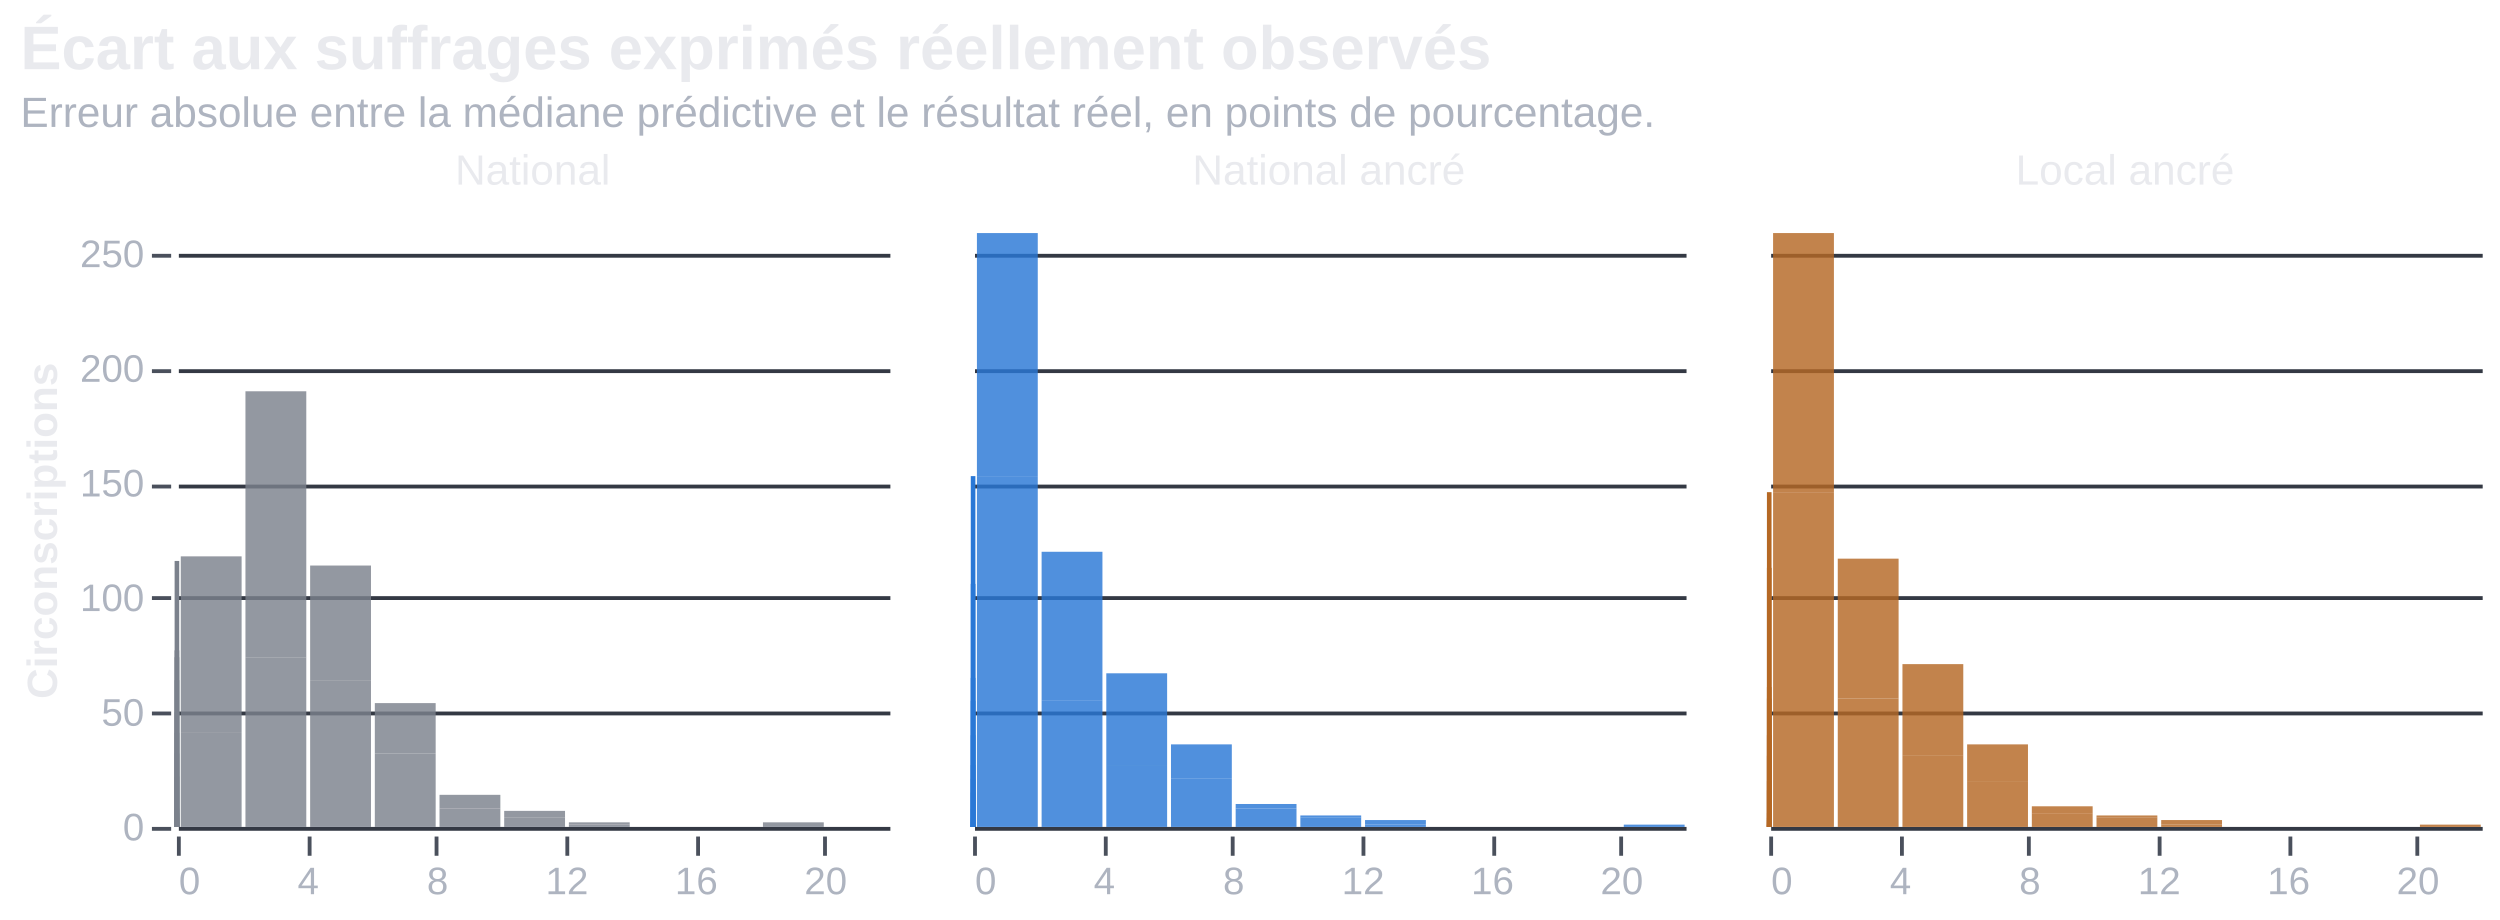
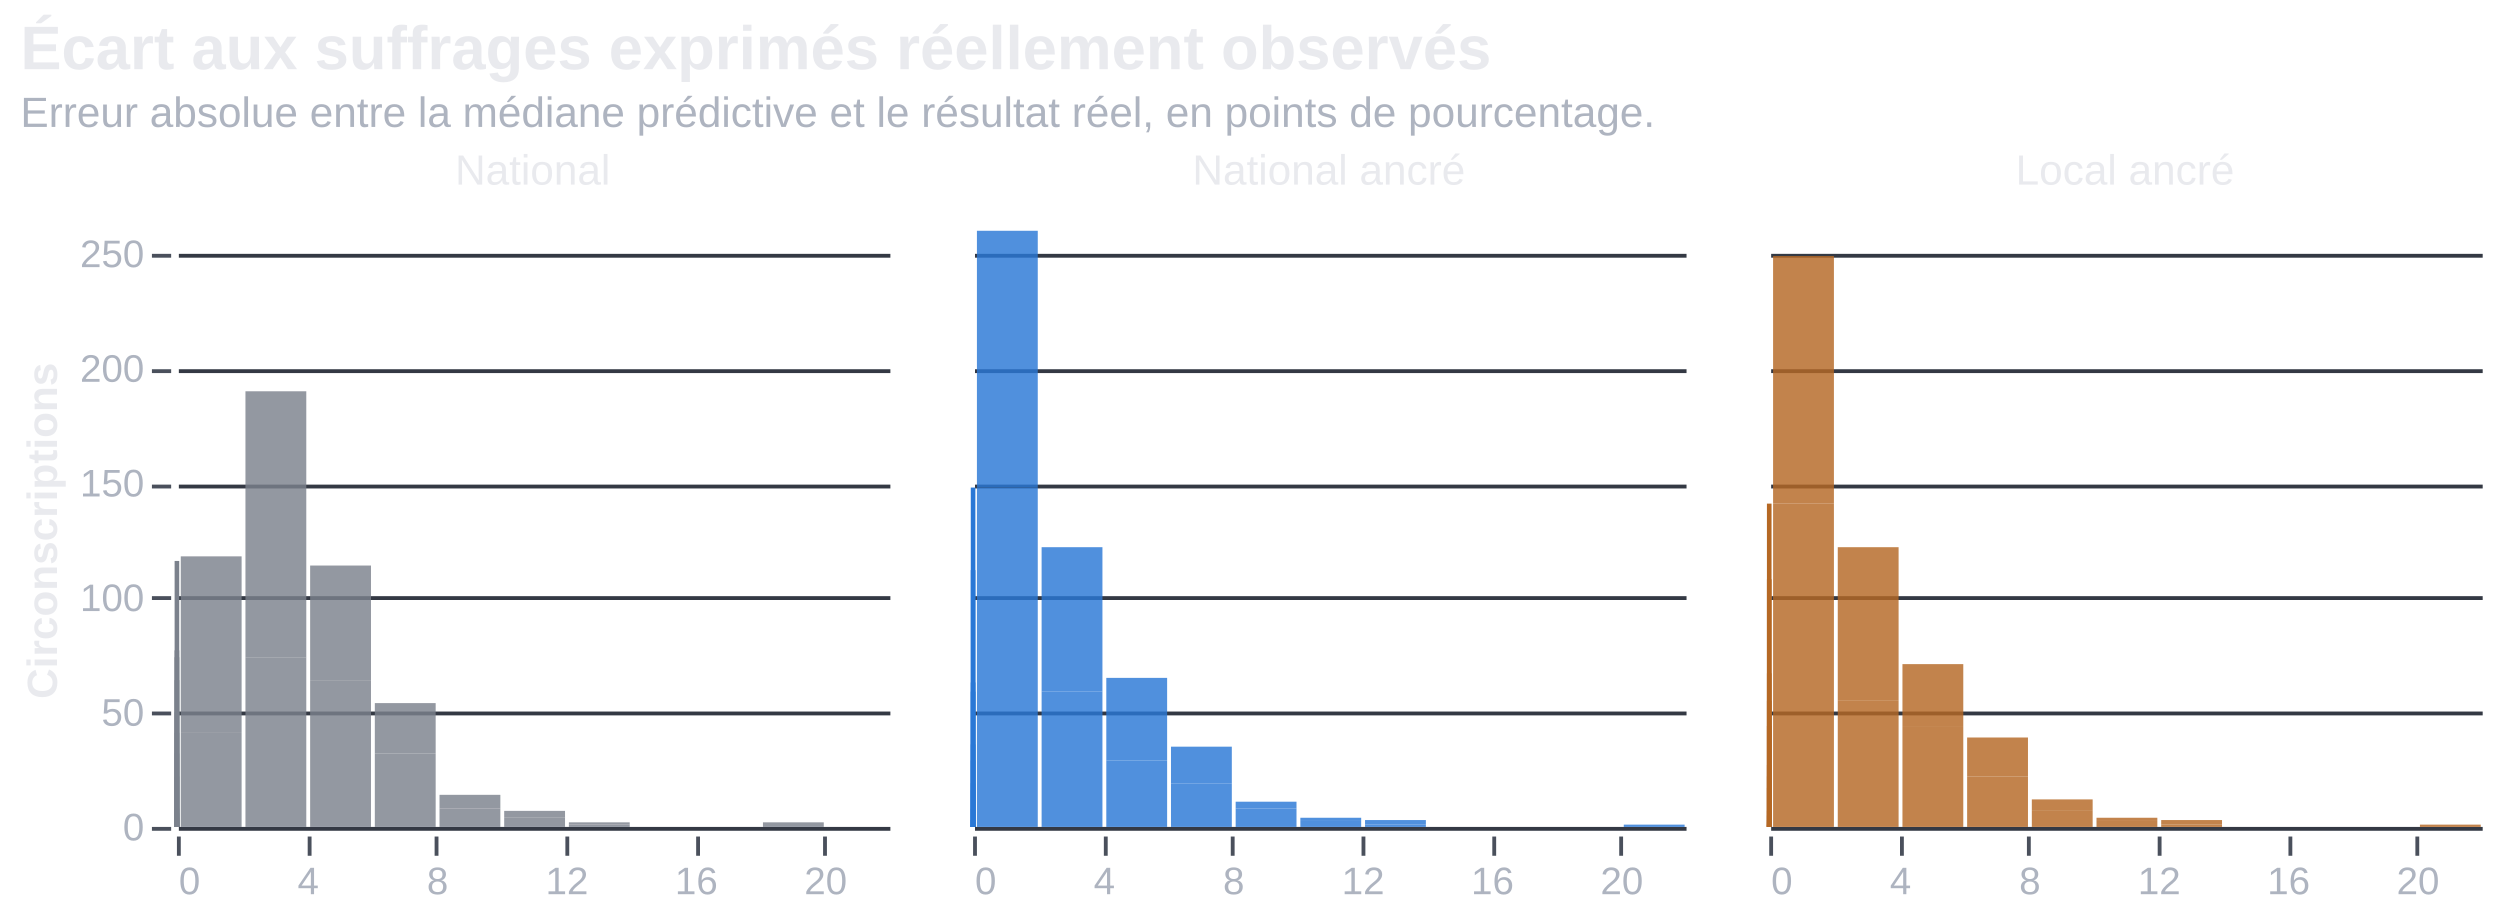
<svg xmlns="http://www.w3.org/2000/svg" version="1.1" class="marks" width="650" height="239" viewBox="0 0 650 239">
  <g fill="none" stroke-miterlimit="10" transform="translate(46,60)">
    <g class="mark-group role-frame root" role="graphics-object" aria-roledescription="group mark container">
      <g transform="translate(0,0)">
        <path class="background" aria-hidden="true" d="M0,0h0v0h0Z" />
        <g>
          <g class="mark-group role-row-header row_header" role="graphics-object" aria-roledescription="group mark container">
            <g transform="translate(-2,0)">
              <path class="background" aria-hidden="true" d="M0,0h0v155h0Z" />
              <g>
                <g class="mark-group role-axis" role="graphics-symbol" aria-roledescription="axis" aria-label="Y-axis titled 'Circonscriptions' for a linear scale with values from 0 to 260">
                  <g transform="translate(0.5,0.5)">
                    <path class="background" aria-hidden="true" d="M0,0h0v0h0Z" pointer-events="none" />
                    <g>
                      <g class="mark-rule role-axis-tick" pointer-events="none">
                        <line transform="translate(0,155)" x2="-5" y2="0" stroke="#4a505c" stroke-width="1" opacity="1" />
                        <line transform="translate(0,125)" x2="-5" y2="0" stroke="#4a505c" stroke-width="1" opacity="1" />
                        <line transform="translate(0,95)" x2="-5" y2="0" stroke="#4a505c" stroke-width="1" opacity="1" />
                        <line transform="translate(0,66)" x2="-5" y2="0" stroke="#4a505c" stroke-width="1" opacity="1" />
                        <line transform="translate(0,36)" x2="-5" y2="0" stroke="#4a505c" stroke-width="1" opacity="1" />
                        <line transform="translate(0,6)" x2="-5" y2="0" stroke="#4a505c" stroke-width="1" opacity="1" />
                      </g>
                      <g class="mark-text role-axis-label" pointer-events="none">
                        <text text-anchor="end" transform="translate(-7,158)" font-family="Arial" font-size="10px" fill="#aeb4c0" opacity="1">0</text>
                        <text text-anchor="end" transform="translate(-7,128.1923)" font-family="Arial" font-size="10px" fill="#aeb4c0" opacity="1">50</text>
                        <text text-anchor="end" transform="translate(-7,98.38462)" font-family="Arial" font-size="10px" fill="#aeb4c0" opacity="1">100</text>
                        <text text-anchor="end" transform="translate(-7,68.57692)" font-family="Arial" font-size="10px" fill="#aeb4c0" opacity="1">150</text>
                        <text text-anchor="end" transform="translate(-7,38.76923)" font-family="Arial" font-size="10px" fill="#aeb4c0" opacity="1">200</text>
                        <text text-anchor="end" transform="translate(-7,8.961538)" font-family="Arial" font-size="10px" fill="#aeb4c0" opacity="1">250</text>
                      </g>
                      <g class="mark-text role-axis-title" pointer-events="none">
                        <text text-anchor="middle" transform="translate(-27.68457,77.5) rotate(-90) translate(0,-2)" font-family="Arial" font-size="11px" font-weight="bold" fill="#e9eaee" opacity="1">Circonscriptions</text>
                      </g>
                    </g>
                    <path class="foreground" aria-hidden="true" d="" pointer-events="none" display="none" />
                  </g>
                </g>
              </g>
              <path class="foreground" aria-hidden="true" d="" display="none" />
            </g>
          </g>
          <g class="mark-group role-column-header column_header" role="graphics-object" aria-roledescription="group mark container">
            <g transform="translate(0,0)">
              <path class="background" aria-hidden="true" d="M0,0h185v0h-185Z" />
              <g>
                <g class="mark-group role-title">
                  <g transform="translate(92.5,-21)">
                    <path class="background" aria-hidden="true" d="M0,0h0v0h0Z" pointer-events="none" />
                    <g>
                      <g class="mark-text role-title-text" role="graphics-symbol" aria-roledescription="title" aria-label="Title text 'National'" pointer-events="none">
                        <text text-anchor="middle" transform="translate(0,9)" font-family="Arial" font-size="11px" fill="#e9eaee" opacity="1">National</text>
                      </g>
                    </g>
                    <path class="foreground" aria-hidden="true" d="" pointer-events="none" display="none" />
                  </g>
                </g>
              </g>
              <path class="foreground" aria-hidden="true" d="" display="none" />
            </g>
            <g transform="translate(207,0)">
              <path class="background" aria-hidden="true" d="M0,0h185v0h-185Z" />
              <g>
                <g class="mark-group role-title">
                  <g transform="translate(92.5,-21)">
                    <path class="background" aria-hidden="true" d="M0,0h0v0h0Z" pointer-events="none" />
                    <g>
                      <g class="mark-text role-title-text" role="graphics-symbol" aria-roledescription="title" aria-label="Title text 'National ancré'" pointer-events="none">
                        <text text-anchor="middle" transform="translate(0,9)" font-family="Arial" font-size="11px" fill="#e9eaee" opacity="1">National ancré</text>
                      </g>
                    </g>
                    <path class="foreground" aria-hidden="true" d="" pointer-events="none" display="none" />
                  </g>
                </g>
              </g>
              <path class="foreground" aria-hidden="true" d="" display="none" />
            </g>
            <g transform="translate(414,0)">
              <path class="background" aria-hidden="true" d="M0,0h185v0h-185Z" />
              <g>
                <g class="mark-group role-title">
                  <g transform="translate(92.5,-21)">
                    <path class="background" aria-hidden="true" d="M0,0h0v0h0Z" pointer-events="none" />
                    <g>
                      <g class="mark-text role-title-text" role="graphics-symbol" aria-roledescription="title" aria-label="Title text 'Local ancré'" pointer-events="none">
                        <text text-anchor="middle" transform="translate(0,9)" font-family="Arial" font-size="11px" fill="#e9eaee" opacity="1">Local ancré</text>
                      </g>
                    </g>
                    <path class="foreground" aria-hidden="true" d="" pointer-events="none" display="none" />
                  </g>
                </g>
              </g>
              <path class="foreground" aria-hidden="true" d="" display="none" />
            </g>
          </g>
          <g class="mark-group role-column-footer column_footer" role="graphics-object" aria-roledescription="group mark container">
            <g transform="translate(0,157)">
              <path class="background" aria-hidden="true" d="M0,0h185v0h-185Z" />
              <g>
                <g class="mark-group role-axis" role="graphics-symbol" aria-roledescription="axis" aria-label="X-axis for a linear scale with values from 0 to 22">
                  <g transform="translate(0.5,0.5)">
                    <path class="background" aria-hidden="true" d="M0,0h0v0h0Z" pointer-events="none" />
                    <g>
                      <g class="mark-rule role-axis-tick" pointer-events="none">
                        <line transform="translate(0,0)" x2="0" y2="5" stroke="#4a505c" stroke-width="1" opacity="1" />
                        <line transform="translate(34,0)" x2="0" y2="5" stroke="#4a505c" stroke-width="1" opacity="1" />
                        <line transform="translate(67,0)" x2="0" y2="5" stroke="#4a505c" stroke-width="1" opacity="1" />
                        <line transform="translate(101,0)" x2="0" y2="5" stroke="#4a505c" stroke-width="1" opacity="1" />
                        <line transform="translate(135,0)" x2="0" y2="5" stroke="#4a505c" stroke-width="1" opacity="1" />
                        <line transform="translate(168,0)" x2="0" y2="5" stroke="#4a505c" stroke-width="1" opacity="1" />
                      </g>
                      <g class="mark-text role-axis-label" pointer-events="none">
                        <text text-anchor="start" transform="translate(0,15)" font-family="Arial" font-size="10px" fill="#aeb4c0" opacity="1">0</text>
                        <text text-anchor="middle" transform="translate(33.63636,15)" font-family="Arial" font-size="10px" fill="#aeb4c0" opacity="1">4</text>
                        <text text-anchor="middle" transform="translate(67.27273,15)" font-family="Arial" font-size="10px" fill="#aeb4c0" opacity="1">8</text>
                        <text text-anchor="middle" transform="translate(100.9091,15)" font-family="Arial" font-size="10px" fill="#aeb4c0" opacity="1">12</text>
                        <text text-anchor="middle" transform="translate(134.5455,15)" font-family="Arial" font-size="10px" fill="#aeb4c0" opacity="1">16</text>
                        <text text-anchor="middle" transform="translate(168.1818,15)" font-family="Arial" font-size="10px" fill="#aeb4c0" opacity="1">20</text>
                      </g>
                    </g>
                    <path class="foreground" aria-hidden="true" d="" pointer-events="none" display="none" />
                  </g>
                </g>
              </g>
              <path class="foreground" aria-hidden="true" d="" display="none" />
            </g>
            <g transform="translate(207,157)">
              <path class="background" aria-hidden="true" d="M0,0h185v0h-185Z" />
              <g>
                <g class="mark-group role-axis" role="graphics-symbol" aria-roledescription="axis" aria-label="X-axis for a linear scale with values from 0 to 22">
                  <g transform="translate(0.5,0.5)">
                    <path class="background" aria-hidden="true" d="M0,0h0v0h0Z" pointer-events="none" />
                    <g>
                      <g class="mark-rule role-axis-tick" pointer-events="none">
                        <line transform="translate(0,0)" x2="0" y2="5" stroke="#4a505c" stroke-width="1" opacity="1" />
                        <line transform="translate(34,0)" x2="0" y2="5" stroke="#4a505c" stroke-width="1" opacity="1" />
                        <line transform="translate(67,0)" x2="0" y2="5" stroke="#4a505c" stroke-width="1" opacity="1" />
                        <line transform="translate(101,0)" x2="0" y2="5" stroke="#4a505c" stroke-width="1" opacity="1" />
                        <line transform="translate(135,0)" x2="0" y2="5" stroke="#4a505c" stroke-width="1" opacity="1" />
                        <line transform="translate(168,0)" x2="0" y2="5" stroke="#4a505c" stroke-width="1" opacity="1" />
                      </g>
                      <g class="mark-text role-axis-label" pointer-events="none">
                        <text text-anchor="start" transform="translate(0,15)" font-family="Arial" font-size="10px" fill="#aeb4c0" opacity="1">0</text>
                        <text text-anchor="middle" transform="translate(33.63636,15)" font-family="Arial" font-size="10px" fill="#aeb4c0" opacity="1">4</text>
                        <text text-anchor="middle" transform="translate(67.27273,15)" font-family="Arial" font-size="10px" fill="#aeb4c0" opacity="1">8</text>
                        <text text-anchor="middle" transform="translate(100.9091,15)" font-family="Arial" font-size="10px" fill="#aeb4c0" opacity="1">12</text>
                        <text text-anchor="middle" transform="translate(134.5455,15)" font-family="Arial" font-size="10px" fill="#aeb4c0" opacity="1">16</text>
                        <text text-anchor="middle" transform="translate(168.1818,15)" font-family="Arial" font-size="10px" fill="#aeb4c0" opacity="1">20</text>
                      </g>
                    </g>
                    <path class="foreground" aria-hidden="true" d="" pointer-events="none" display="none" />
                  </g>
                </g>
              </g>
              <path class="foreground" aria-hidden="true" d="" display="none" />
            </g>
            <g transform="translate(414,157)">
              <path class="background" aria-hidden="true" d="M0,0h185v0h-185Z" />
              <g>
                <g class="mark-group role-axis" role="graphics-symbol" aria-roledescription="axis" aria-label="X-axis for a linear scale with values from 0 to 22">
                  <g transform="translate(0.5,0.5)">
                    <path class="background" aria-hidden="true" d="M0,0h0v0h0Z" pointer-events="none" />
                    <g>
                      <g class="mark-rule role-axis-tick" pointer-events="none">
                        <line transform="translate(0,0)" x2="0" y2="5" stroke="#4a505c" stroke-width="1" opacity="1" />
                        <line transform="translate(34,0)" x2="0" y2="5" stroke="#4a505c" stroke-width="1" opacity="1" />
                        <line transform="translate(67,0)" x2="0" y2="5" stroke="#4a505c" stroke-width="1" opacity="1" />
                        <line transform="translate(101,0)" x2="0" y2="5" stroke="#4a505c" stroke-width="1" opacity="1" />
                        <line transform="translate(135,0)" x2="0" y2="5" stroke="#4a505c" stroke-width="1" opacity="1" />
                        <line transform="translate(168,0)" x2="0" y2="5" stroke="#4a505c" stroke-width="1" opacity="1" />
                      </g>
                      <g class="mark-text role-axis-label" pointer-events="none">
                        <text text-anchor="start" transform="translate(0,15)" font-family="Arial" font-size="10px" fill="#aeb4c0" opacity="1">0</text>
                        <text text-anchor="middle" transform="translate(33.63636,15)" font-family="Arial" font-size="10px" fill="#aeb4c0" opacity="1">4</text>
                        <text text-anchor="middle" transform="translate(67.27273,15)" font-family="Arial" font-size="10px" fill="#aeb4c0" opacity="1">8</text>
                        <text text-anchor="middle" transform="translate(100.9091,15)" font-family="Arial" font-size="10px" fill="#aeb4c0" opacity="1">12</text>
                        <text text-anchor="middle" transform="translate(134.5455,15)" font-family="Arial" font-size="10px" fill="#aeb4c0" opacity="1">16</text>
                        <text text-anchor="middle" transform="translate(168.1818,15)" font-family="Arial" font-size="10px" fill="#aeb4c0" opacity="1">20</text>
                      </g>
                    </g>
                    <path class="foreground" aria-hidden="true" d="" pointer-events="none" display="none" />
                  </g>
                </g>
              </g>
              <path class="foreground" aria-hidden="true" d="" display="none" />
            </g>
          </g>
          <g class="mark-group role-scope cell" role="graphics-object" aria-roledescription="group mark container">
            <g transform="translate(0,0)">
              <path class="background" aria-hidden="true" d="M0,0h185v155h-185Z" />
              <g>
                <g class="mark-group role-axis" aria-hidden="true">
                  <g transform="translate(0.5,0.5)">
                    <path class="background" aria-hidden="true" d="M0,0h0v0h0Z" pointer-events="none" />
                    <g>
                      <g class="mark-rule role-axis-grid" pointer-events="none">
                        <line transform="translate(0,155)" x2="185" y2="0" stroke="#343944" stroke-width="1" opacity="1" />
                        <line transform="translate(0,125)" x2="185" y2="0" stroke="#343944" stroke-width="1" opacity="1" />
                        <line transform="translate(0,95)" x2="185" y2="0" stroke="#343944" stroke-width="1" opacity="1" />
                        <line transform="translate(0,66)" x2="185" y2="0" stroke="#343944" stroke-width="1" opacity="1" />
                        <line transform="translate(0,36)" x2="185" y2="0" stroke="#343944" stroke-width="1" opacity="1" />
                        <line transform="translate(0,6)" x2="185" y2="0" stroke="#343944" stroke-width="1" opacity="1" />
                      </g>
                    </g>
                    <path class="foreground" aria-hidden="true" d="" pointer-events="none" display="none" />
                  </g>
                </g>
                <g class="mark-rect role-mark child_layer_0_marks" role="graphics-object" aria-roledescription="rect mark container">
                  <path aria-label="error (binned): 0 – 2; Circonscriptions: 41; model_label: National; Erreur: 0 – 1" role="graphics-symbol" aria-roledescription="bar" d="M1,130.558h15.818v24.442h-15.818Z" fill="#7b818c" opacity="0.82" />
                  <path aria-label="error (binned): 0 – 2; Circonscriptions: 77; model_label: National; Erreur: 1 – 2" role="graphics-symbol" aria-roledescription="bar" d="M1,84.654h15.818v45.904h-15.818Z" fill="#7b818c" opacity="0.82" />
                  <path aria-label="error (binned): 2 – 4; Circonscriptions: 74; model_label: National; Erreur: 3 – 4" role="graphics-symbol" aria-roledescription="bar" d="M17.818,110.885h15.818v44.115h-15.818Z" fill="#7b818c" opacity="0.82" />
                  <path aria-label="error (binned): 4 – 6; Circonscriptions: 64; model_label: National; Erreur: 4 – 5" role="graphics-symbol" aria-roledescription="bar" d="M34.636,116.846h15.818v38.154h-15.818Z" fill="#7b818c" opacity="0.82" />
                  <path aria-label="error (binned): 2 – 4; Circonscriptions: 116; model_label: National; Erreur: 2 – 3" role="graphics-symbol" aria-roledescription="bar" d="M17.818,41.731h15.818v69.154h-15.818Z" fill="#7b818c" opacity="0.82" />
                  <path aria-label="error (binned): 8 – 10; Circonscriptions: 8; model_label: National; Erreur: 8 – 9" role="graphics-symbol" aria-roledescription="bar" d="M68.273,150.231h15.818v4.769h-15.818Z" fill="#7b818c" opacity="0.82" />
                  <path aria-label="error (binned): 6 – 8; Circonscriptions: 32; model_label: National; Erreur: 6 – 7" role="graphics-symbol" aria-roledescription="bar" d="M51.455,135.923h15.818v19.077h-15.818Z" fill="#7b818c" opacity="0.82" />
                  <path aria-label="error (binned): 6 – 8; Circonscriptions: 22; model_label: National; Erreur: 7 – 8" role="graphics-symbol" aria-roledescription="bar" d="M51.455,122.808h15.818v13.115h-15.818Z" fill="#7b818c" opacity="0.82" />
                  <path aria-label="error (binned): 4 – 6; Circonscriptions: 50; model_label: National; Erreur: 5 – 6" role="graphics-symbol" aria-roledescription="bar" d="M34.636,87.038h15.818v29.808h-15.818Z" fill="#7b818c" opacity="0.82" />
                  <path aria-label="error (binned): 8 – 10; Circonscriptions: 6; model_label: National; Erreur: 9 – 10" role="graphics-symbol" aria-roledescription="bar" d="M68.273,146.654h15.818v3.577h-15.818Z" fill="#7b818c" opacity="0.82" />
                  <path aria-label="error (binned): 18 – 20; Circonscriptions: 2; model_label: National; Erreur: 19 – 20" role="graphics-symbol" aria-roledescription="bar" d="M152.364,153.808h15.818v1.192h-15.818Z" fill="#7b818c" opacity="0.82" />
                  <path aria-label="error (binned): 10 – 12; Circonscriptions: 4; model_label: National; Erreur: 10 – 11" role="graphics-symbol" aria-roledescription="bar" d="M85.091,152.615h15.818v2.385h-15.818Z" fill="#7b818c" opacity="0.82" />
                  <path aria-label="error (binned): 10 – 12; Circonscriptions: 3; model_label: National; Erreur: 11 – 12" role="graphics-symbol" aria-roledescription="bar" d="M85.091,150.827h15.818v1.788h-15.818Z" fill="#7b818c" opacity="0.82" />
                  <path aria-label="error (binned): 12 – 14; Circonscriptions: 1; model_label: National; Erreur: 13 – 14" role="graphics-symbol" aria-roledescription="bar" d="M101.909,154.404h15.818v0.596h-15.818Z" fill="#7b818c" opacity="0.82" />
                  <path aria-label="error (binned): 12 – 14; Circonscriptions: 1; model_label: National; Erreur: 12 – 13" role="graphics-symbol" aria-roledescription="bar" d="M101.909,153.808h15.818v0.596h-15.818Z" fill="#7b818c" opacity="0.82" />
                </g>
                <g class="mark-rule role-mark child_layer_1_marks" role="graphics-object" aria-roledescription="rule mark container">
                  <line aria-label="Circonscriptions: 41; model_label: National; Erreur: 0 – 1" role="graphics-symbol" aria-roledescription="rule mark" transform="translate(0,130.5577)" x2="0" y2="24.442" stroke="#7b818c" stroke-width="1.2" />
                  <line aria-label="Circonscriptions: 77; model_label: National; Erreur: 1 – 2" role="graphics-symbol" aria-roledescription="rule mark" transform="translate(0,109.0962)" x2="0" y2="45.904" stroke="#7b818c" stroke-width="1.2" />
                  <line aria-label="Circonscriptions: 74; model_label: National; Erreur: 3 – 4" role="graphics-symbol" aria-roledescription="rule mark" transform="translate(0,110.8846)" x2="0" y2="44.115" stroke="#7b818c" stroke-width="1.2" />
                  <line aria-label="Circonscriptions: 64; model_label: National; Erreur: 4 – 5" role="graphics-symbol" aria-roledescription="rule mark" transform="translate(0,116.8462)" x2="0" y2="38.154" stroke="#7b818c" stroke-width="1.2" />
                  <line aria-label="Circonscriptions: 116; model_label: National; Erreur: 2 – 3" role="graphics-symbol" aria-roledescription="rule mark" transform="translate(0,85.84615)" x2="0" y2="69.154" stroke="#7b818c" stroke-width="1.2" />
                  <line aria-label="Circonscriptions: 8; model_label: National; Erreur: 8 – 9" role="graphics-symbol" aria-roledescription="rule mark" transform="translate(0,150.2308)" x2="0" y2="4.769" stroke="#7b818c" stroke-width="1.2" />
                  <line aria-label="Circonscriptions: 32; model_label: National; Erreur: 6 – 7" role="graphics-symbol" aria-roledescription="rule mark" transform="translate(0,135.9231)" x2="0" y2="19.077" stroke="#7b818c" stroke-width="1.2" />
                  <line aria-label="Circonscriptions: 22; model_label: National; Erreur: 7 – 8" role="graphics-symbol" aria-roledescription="rule mark" transform="translate(0,141.8846)" x2="0" y2="13.115" stroke="#7b818c" stroke-width="1.2" />
                  <line aria-label="Circonscriptions: 50; model_label: National; Erreur: 5 – 6" role="graphics-symbol" aria-roledescription="rule mark" transform="translate(0,125.1923)" x2="0" y2="29.808" stroke="#7b818c" stroke-width="1.2" />
                  <line aria-label="Circonscriptions: 6; model_label: National; Erreur: 9 – 10" role="graphics-symbol" aria-roledescription="rule mark" transform="translate(0,151.4231)" x2="0" y2="3.577" stroke="#7b818c" stroke-width="1.2" />
                  <line aria-label="Circonscriptions: 2; model_label: National; Erreur: 19 – 20" role="graphics-symbol" aria-roledescription="rule mark" transform="translate(0,153.8077)" x2="0" y2="1.192" stroke="#7b818c" stroke-width="1.2" />
                  <line aria-label="Circonscriptions: 4; model_label: National; Erreur: 10 – 11" role="graphics-symbol" aria-roledescription="rule mark" transform="translate(0,152.6154)" x2="0" y2="2.385" stroke="#7b818c" stroke-width="1.2" />
                  <line aria-label="Circonscriptions: 3; model_label: National; Erreur: 11 – 12" role="graphics-symbol" aria-roledescription="rule mark" transform="translate(0,153.2115)" x2="0" y2="1.788" stroke="#7b818c" stroke-width="1.2" />
                  <line aria-label="Circonscriptions: 1; model_label: National; Erreur: 13 – 14" role="graphics-symbol" aria-roledescription="rule mark" transform="translate(0,154.4038)" x2="0" y2="0.596" stroke="#7b818c" stroke-width="1.2" />
                  <line aria-label="Circonscriptions: 1; model_label: National; Erreur: 12 – 13" role="graphics-symbol" aria-roledescription="rule mark" transform="translate(0,154.4038)" x2="0" y2="0.596" stroke="#7b818c" stroke-width="1.2" />
                </g>
              </g>
              <path class="foreground" aria-hidden="true" d="" display="none" />
            </g>
            <g transform="translate(207,0)">
              <path class="background" aria-hidden="true" d="M0,0h185v155h-185Z" />
              <g>
                <g class="mark-group role-axis" aria-hidden="true">
                  <g transform="translate(0.5,0.5)">
                    <path class="background" aria-hidden="true" d="M0,0h0v0h0Z" pointer-events="none" />
                    <g>
                      <g class="mark-rule role-axis-grid" pointer-events="none">
                        <line transform="translate(0,155)" x2="185" y2="0" stroke="#343944" stroke-width="1" opacity="1" />
                        <line transform="translate(0,125)" x2="185" y2="0" stroke="#343944" stroke-width="1" opacity="1" />
                        <line transform="translate(0,95)" x2="185" y2="0" stroke="#343944" stroke-width="1" opacity="1" />
                        <line transform="translate(0,66)" x2="185" y2="0" stroke="#343944" stroke-width="1" opacity="1" />
                        <line transform="translate(0,36)" x2="185" y2="0" stroke="#343944" stroke-width="1" opacity="1" />
                        <line transform="translate(0,6)" x2="185" y2="0" stroke="#343944" stroke-width="1" opacity="1" />
                      </g>
                    </g>
                    <path class="foreground" aria-hidden="true" d="" pointer-events="none" display="none" />
                  </g>
                </g>
                <g class="mark-rect role-mark child_layer_0_marks" role="graphics-object" aria-roledescription="rect mark container">
-                   <path aria-label="error (binned): 0 – 2; Circonscriptions: 153; model_label: National ancré; Erreur: 0 – 1" role="graphics-symbol" aria-roledescription="bar" d="M1,63.788h15.818v91.212h-15.818Z" fill="#2a78d6" opacity="0.82" />
-                   <path aria-label="error (binned): 0 – 2; Circonscriptions: 106; model_label: National ancré; Erreur: 1 – 2" role="graphics-symbol" aria-roledescription="bar" d="M1,0.596h15.818v63.192h-15.818Z" fill="#2a78d6" opacity="0.82" />
-                   <path aria-label="error (binned): 4 – 6; Circonscriptions: 27; model_label: National ancré; Erreur: 5 – 6" role="graphics-symbol" aria-roledescription="bar" d="M34.636,138.904h15.818v16.096h-15.818Z" fill="#2a78d6" opacity="0.82" />
-                   <path aria-label="error (binned): 2 – 4; Circonscriptions: 55; model_label: National ancré; Erreur: 3 – 4" role="graphics-symbol" aria-roledescription="bar" d="M17.818,122.212h15.818v32.788h-15.818Z" fill="#2a78d6" opacity="0.82" />
-                   <path aria-label="error (binned): 4 – 6; Circonscriptions: 40; model_label: National ancré; Erreur: 4 – 5" role="graphics-symbol" aria-roledescription="bar" d="M34.636,115.058h15.818v23.846h-15.818Z" fill="#2a78d6" opacity="0.82" />
+                   <path aria-label="error (binned): 0 – 2; Circonscriptions: 148; model_label: National ancré; Erreur: 0 – 1" role="graphics-symbol" aria-roledescription="bar" d="M1,66.769h15.818v88.231h-15.818Z" fill="#2a78d6" opacity="0.82" />
+                   <path aria-label="error (binned): 0 – 2; Circonscriptions: 112; model_label: National ancré; Erreur: 1 – 2" role="graphics-symbol" aria-roledescription="bar" d="M1,0h15.818v66.769h-15.818Z" fill="#2a78d6" opacity="0.82" />
+                   <path aria-label="error (binned): 4 – 6; Circonscriptions: 29; model_label: National ancré; Erreur: 5 – 6" role="graphics-symbol" aria-roledescription="bar" d="M34.636,137.712h15.818v17.288h-15.818Z" fill="#2a78d6" opacity="0.82" />
+                   <path aria-label="error (binned): 2 – 4; Circonscriptions: 59; model_label: National ancré; Erreur: 3 – 4" role="graphics-symbol" aria-roledescription="bar" d="M17.818,119.827h15.818v35.173h-15.818Z" fill="#2a78d6" opacity="0.82" />
+                   <path aria-label="error (binned): 4 – 6; Circonscriptions: 36; model_label: National ancré; Erreur: 4 – 5" role="graphics-symbol" aria-roledescription="bar" d="M34.636,116.25h15.818v21.462h-15.818Z" fill="#2a78d6" opacity="0.82" />
                  <path aria-label="error (binned): 8 – 10; Circonscriptions: 8; model_label: National ancré; Erreur: 8 – 9" role="graphics-symbol" aria-roledescription="bar" d="M68.273,150.231h15.818v4.769h-15.818Z" fill="#2a78d6" opacity="0.82" />
-                   <path aria-label="error (binned): 6 – 8; Circonscriptions: 21; model_label: National ancré; Erreur: 6 – 7" role="graphics-symbol" aria-roledescription="bar" d="M51.455,142.481h15.818v12.519h-15.818Z" fill="#2a78d6" opacity="0.82" />
-                   <path aria-label="error (binned): 2 – 4; Circonscriptions: 65; model_label: National ancré; Erreur: 2 – 3" role="graphics-symbol" aria-roledescription="bar" d="M17.818,83.462h15.818v38.75h-15.818Z" fill="#2a78d6" opacity="0.82" />
-                   <path aria-label="error (binned): 6 – 8; Circonscriptions: 15; model_label: National ancré; Erreur: 7 – 8" role="graphics-symbol" aria-roledescription="bar" d="M51.455,133.538h15.818v8.942h-15.818Z" fill="#2a78d6" opacity="0.82" />
-                   <path aria-label="error (binned): 8 – 10; Circonscriptions: 2; model_label: National ancré; Erreur: 9 – 10" role="graphics-symbol" aria-roledescription="bar" d="M68.273,149.038h15.818v1.192h-15.818Z" fill="#2a78d6" opacity="0.82" />
-                   <path aria-label="error (binned): 10 – 12; Circonscriptions: 4; model_label: National ancré; Erreur: 10 – 11" role="graphics-symbol" aria-roledescription="bar" d="M85.091,152.615h15.818v2.385h-15.818Z" fill="#2a78d6" opacity="0.82" />
+                   <path aria-label="error (binned): 6 – 8; Circonscriptions: 19; model_label: National ancré; Erreur: 6 – 7" role="graphics-symbol" aria-roledescription="bar" d="M51.455,143.673h15.818v11.327h-15.818Z" fill="#2a78d6" opacity="0.82" />
+                   <path aria-label="error (binned): 2 – 4; Circonscriptions: 63; model_label: National ancré; Erreur: 2 – 3" role="graphics-symbol" aria-roledescription="bar" d="M17.818,82.269h15.818v37.558h-15.818Z" fill="#2a78d6" opacity="0.82" />
+                   <path aria-label="error (binned): 6 – 8; Circonscriptions: 16; model_label: National ancré; Erreur: 7 – 8" role="graphics-symbol" aria-roledescription="bar" d="M51.455,134.135h15.818v9.538h-15.818Z" fill="#2a78d6" opacity="0.82" />
+                   <path aria-label="error (binned): 8 – 10; Circonscriptions: 3; model_label: National ancré; Erreur: 9 – 10" role="graphics-symbol" aria-roledescription="bar" d="M68.273,148.442h15.818v1.788h-15.818Z" fill="#2a78d6" opacity="0.82" />
+                   <path aria-label="error (binned): 10 – 12; Circonscriptions: 3; model_label: National ancré; Erreur: 10 – 11" role="graphics-symbol" aria-roledescription="bar" d="M85.091,153.212h15.818v1.788h-15.818Z" fill="#2a78d6" opacity="0.82" />
                  <path aria-label="error (binned): 20 – 22; Circonscriptions: 1; model_label: National ancré; Erreur: 20 – 21" role="graphics-symbol" aria-roledescription="bar" d="M169.182,154.404h15.818v0.596h-15.818Z" fill="#2a78d6" opacity="0.82" />
                  <path aria-label="error (binned): 12 – 14; Circonscriptions: 1; model_label: National ancré; Erreur: 13 – 14" role="graphics-symbol" aria-roledescription="bar" d="M101.909,154.404h15.818v0.596h-15.818Z" fill="#2a78d6" opacity="0.82" />
-                   <path aria-label="error (binned): 10 – 12; Circonscriptions: 1; model_label: National ancré; Erreur: 11 – 12" role="graphics-symbol" aria-roledescription="bar" d="M85.091,152.019h15.818v0.596h-15.818Z" fill="#2a78d6" opacity="0.82" />
+                   <path aria-label="error (binned): 10 – 12; Circonscriptions: 1; model_label: National ancré; Erreur: 11 – 12" role="graphics-symbol" aria-roledescription="bar" d="M85.091,152.615h15.818v0.596h-15.818Z" fill="#2a78d6" opacity="0.82" />
                  <path aria-label="error (binned): 12 – 14; Circonscriptions: 2; model_label: National ancré; Erreur: 12 – 13" role="graphics-symbol" aria-roledescription="bar" d="M101.909,153.212h15.818v1.192h-15.818Z" fill="#2a78d6" opacity="0.82" />
                </g>
                <g class="mark-rule role-mark child_layer_1_marks" role="graphics-object" aria-roledescription="rule mark container">
-                   <line aria-label="Circonscriptions: 153; model_label: National ancré; Erreur: 0 – 1" role="graphics-symbol" aria-roledescription="rule mark" transform="translate(0,63.78846)" x2="0" y2="91.212" stroke="#2a78d6" stroke-width="1.2" />
-                   <line aria-label="Circonscriptions: 106; model_label: National ancré; Erreur: 1 – 2" role="graphics-symbol" aria-roledescription="rule mark" transform="translate(0,91.80769)" x2="0" y2="63.192" stroke="#2a78d6" stroke-width="1.2" />
-                   <line aria-label="Circonscriptions: 27; model_label: National ancré; Erreur: 5 – 6" role="graphics-symbol" aria-roledescription="rule mark" transform="translate(0,138.9038)" x2="0" y2="16.096" stroke="#2a78d6" stroke-width="1.2" />
-                   <line aria-label="Circonscriptions: 55; model_label: National ancré; Erreur: 3 – 4" role="graphics-symbol" aria-roledescription="rule mark" transform="translate(0,122.2115)" x2="0" y2="32.788" stroke="#2a78d6" stroke-width="1.2" />
-                   <line aria-label="Circonscriptions: 40; model_label: National ancré; Erreur: 4 – 5" role="graphics-symbol" aria-roledescription="rule mark" transform="translate(0,131.1538)" x2="0" y2="23.846" stroke="#2a78d6" stroke-width="1.2" />
+                   <line aria-label="Circonscriptions: 148; model_label: National ancré; Erreur: 0 – 1" role="graphics-symbol" aria-roledescription="rule mark" transform="translate(0,66.76923)" x2="0" y2="88.231" stroke="#2a78d6" stroke-width="1.2" />
+                   <line aria-label="Circonscriptions: 112; model_label: National ancré; Erreur: 1 – 2" role="graphics-symbol" aria-roledescription="rule mark" transform="translate(0,88.23077)" x2="0" y2="66.769" stroke="#2a78d6" stroke-width="1.2" />
+                   <line aria-label="Circonscriptions: 29; model_label: National ancré; Erreur: 5 – 6" role="graphics-symbol" aria-roledescription="rule mark" transform="translate(0,137.7115)" x2="0" y2="17.288" stroke="#2a78d6" stroke-width="1.2" />
+                   <line aria-label="Circonscriptions: 59; model_label: National ancré; Erreur: 3 – 4" role="graphics-symbol" aria-roledescription="rule mark" transform="translate(0,119.8269)" x2="0" y2="35.173" stroke="#2a78d6" stroke-width="1.2" />
+                   <line aria-label="Circonscriptions: 36; model_label: National ancré; Erreur: 4 – 5" role="graphics-symbol" aria-roledescription="rule mark" transform="translate(0,133.5385)" x2="0" y2="21.462" stroke="#2a78d6" stroke-width="1.2" />
                  <line aria-label="Circonscriptions: 8; model_label: National ancré; Erreur: 8 – 9" role="graphics-symbol" aria-roledescription="rule mark" transform="translate(0,150.2308)" x2="0" y2="4.769" stroke="#2a78d6" stroke-width="1.2" />
-                   <line aria-label="Circonscriptions: 21; model_label: National ancré; Erreur: 6 – 7" role="graphics-symbol" aria-roledescription="rule mark" transform="translate(0,142.4808)" x2="0" y2="12.519" stroke="#2a78d6" stroke-width="1.2" />
-                   <line aria-label="Circonscriptions: 65; model_label: National ancré; Erreur: 2 – 3" role="graphics-symbol" aria-roledescription="rule mark" transform="translate(0,116.25)" x2="0" y2="38.75" stroke="#2a78d6" stroke-width="1.2" />
-                   <line aria-label="Circonscriptions: 15; model_label: National ancré; Erreur: 7 – 8" role="graphics-symbol" aria-roledescription="rule mark" transform="translate(0,146.0577)" x2="0" y2="8.942" stroke="#2a78d6" stroke-width="1.2" />
-                   <line aria-label="Circonscriptions: 2; model_label: National ancré; Erreur: 9 – 10" role="graphics-symbol" aria-roledescription="rule mark" transform="translate(0,153.8077)" x2="0" y2="1.192" stroke="#2a78d6" stroke-width="1.2" />
-                   <line aria-label="Circonscriptions: 4; model_label: National ancré; Erreur: 10 – 11" role="graphics-symbol" aria-roledescription="rule mark" transform="translate(0,152.6154)" x2="0" y2="2.385" stroke="#2a78d6" stroke-width="1.2" />
+                   <line aria-label="Circonscriptions: 19; model_label: National ancré; Erreur: 6 – 7" role="graphics-symbol" aria-roledescription="rule mark" transform="translate(0,143.6731)" x2="0" y2="11.327" stroke="#2a78d6" stroke-width="1.2" />
+                   <line aria-label="Circonscriptions: 63; model_label: National ancré; Erreur: 2 – 3" role="graphics-symbol" aria-roledescription="rule mark" transform="translate(0,117.4423)" x2="0" y2="37.558" stroke="#2a78d6" stroke-width="1.2" />
+                   <line aria-label="Circonscriptions: 16; model_label: National ancré; Erreur: 7 – 8" role="graphics-symbol" aria-roledescription="rule mark" transform="translate(0,145.4615)" x2="0" y2="9.538" stroke="#2a78d6" stroke-width="1.2" />
+                   <line aria-label="Circonscriptions: 3; model_label: National ancré; Erreur: 9 – 10" role="graphics-symbol" aria-roledescription="rule mark" transform="translate(0,153.2115)" x2="0" y2="1.788" stroke="#2a78d6" stroke-width="1.2" />
+                   <line aria-label="Circonscriptions: 3; model_label: National ancré; Erreur: 10 – 11" role="graphics-symbol" aria-roledescription="rule mark" transform="translate(0,153.2115)" x2="0" y2="1.788" stroke="#2a78d6" stroke-width="1.2" />
                  <line aria-label="Circonscriptions: 1; model_label: National ancré; Erreur: 20 – 21" role="graphics-symbol" aria-roledescription="rule mark" transform="translate(0,154.4038)" x2="0" y2="0.596" stroke="#2a78d6" stroke-width="1.2" />
                  <line aria-label="Circonscriptions: 1; model_label: National ancré; Erreur: 13 – 14" role="graphics-symbol" aria-roledescription="rule mark" transform="translate(0,154.4038)" x2="0" y2="0.596" stroke="#2a78d6" stroke-width="1.2" />
                  <line aria-label="Circonscriptions: 1; model_label: National ancré; Erreur: 11 – 12" role="graphics-symbol" aria-roledescription="rule mark" transform="translate(0,154.4038)" x2="0" y2="0.596" stroke="#2a78d6" stroke-width="1.2" />
                  <line aria-label="Circonscriptions: 2; model_label: National ancré; Erreur: 12 – 13" role="graphics-symbol" aria-roledescription="rule mark" transform="translate(0,153.8077)" x2="0" y2="1.192" stroke="#2a78d6" stroke-width="1.2" />
                </g>
              </g>
              <path class="foreground" aria-hidden="true" d="" display="none" />
            </g>
            <g transform="translate(414,0)">
              <path class="background" aria-hidden="true" d="M0,0h185v155h-185Z" />
              <g>
                <g class="mark-group role-axis" aria-hidden="true">
                  <g transform="translate(0.5,0.5)">
                    <path class="background" aria-hidden="true" d="M0,0h0v0h0Z" pointer-events="none" />
                    <g>
                      <g class="mark-rule role-axis-grid" pointer-events="none">
                        <line transform="translate(0,155)" x2="185" y2="0" stroke="#343944" stroke-width="1" opacity="1" />
                        <line transform="translate(0,125)" x2="185" y2="0" stroke="#343944" stroke-width="1" opacity="1" />
                        <line transform="translate(0,95)" x2="185" y2="0" stroke="#343944" stroke-width="1" opacity="1" />
                        <line transform="translate(0,66)" x2="185" y2="0" stroke="#343944" stroke-width="1" opacity="1" />
                        <line transform="translate(0,36)" x2="185" y2="0" stroke="#343944" stroke-width="1" opacity="1" />
                        <line transform="translate(0,6)" x2="185" y2="0" stroke="#343944" stroke-width="1" opacity="1" />
                      </g>
                    </g>
                    <path class="foreground" aria-hidden="true" d="" pointer-events="none" display="none" />
                  </g>
                </g>
                <g class="mark-rect role-mark child_layer_0_marks" role="graphics-object" aria-roledescription="rect mark container">
-                   <path aria-label="error (binned): 0 – 2; Circonscriptions: 146; model_label: Local ancré; Erreur: 0 – 1" role="graphics-symbol" aria-roledescription="bar" d="M1,67.962h15.818v87.038h-15.818Z" fill="#b56824" opacity="0.82" />
-                   <path aria-label="error (binned): 0 – 2; Circonscriptions: 113; model_label: Local ancré; Erreur: 1 – 2" role="graphics-symbol" aria-roledescription="bar" d="M1,0.596h15.818v67.365h-15.818Z" fill="#b56824" opacity="0.82" />
-                   <path aria-label="error (binned): 4 – 6; Circonscriptions: 31; model_label: Local ancré; Erreur: 5 – 6" role="graphics-symbol" aria-roledescription="bar" d="M34.636,136.519h15.818v18.481h-15.818Z" fill="#b56824" opacity="0.82" />
-                   <path aria-label="error (binned): 2 – 4; Circonscriptions: 56; model_label: Local ancré; Erreur: 3 – 4" role="graphics-symbol" aria-roledescription="bar" d="M17.818,121.615h15.818v33.385h-15.818Z" fill="#b56824" opacity="0.82" />
-                   <path aria-label="error (binned): 4 – 6; Circonscriptions: 40; model_label: Local ancré; Erreur: 4 – 5" role="graphics-symbol" aria-roledescription="bar" d="M34.636,112.673h15.818v23.846h-15.818Z" fill="#b56824" opacity="0.82" />
-                   <path aria-label="error (binned): 8 – 10; Circonscriptions: 6; model_label: Local ancré; Erreur: 8 – 9" role="graphics-symbol" aria-roledescription="bar" d="M68.273,151.423h15.818v3.577h-15.818Z" fill="#b56824" opacity="0.82" />
-                   <path aria-label="error (binned): 6 – 8; Circonscriptions: 20; model_label: Local ancré; Erreur: 6 – 7" role="graphics-symbol" aria-roledescription="bar" d="M51.455,143.077h15.818v11.923h-15.818Z" fill="#b56824" opacity="0.82" />
-                   <path aria-label="error (binned): 2 – 4; Circonscriptions: 61; model_label: Local ancré; Erreur: 2 – 3" role="graphics-symbol" aria-roledescription="bar" d="M17.818,85.25h15.818v36.365h-15.818Z" fill="#b56824" opacity="0.82" />
-                   <path aria-label="error (binned): 6 – 8; Circonscriptions: 16; model_label: Local ancré; Erreur: 7 – 8" role="graphics-symbol" aria-roledescription="bar" d="M51.455,133.538h15.818v9.538h-15.818Z" fill="#b56824" opacity="0.82" />
-                   <path aria-label="error (binned): 8 – 10; Circonscriptions: 3; model_label: Local ancré; Erreur: 9 – 10" role="graphics-symbol" aria-roledescription="bar" d="M68.273,149.635h15.818v1.788h-15.818Z" fill="#b56824" opacity="0.82" />
-                   <path aria-label="error (binned): 10 – 12; Circonscriptions: 4; model_label: Local ancré; Erreur: 10 – 11" role="graphics-symbol" aria-roledescription="bar" d="M85.091,152.615h15.818v2.385h-15.818Z" fill="#b56824" opacity="0.82" />
+                   <path aria-label="error (binned): 0 – 2; Circonscriptions: 141; model_label: Local ancré; Erreur: 0 – 1" role="graphics-symbol" aria-roledescription="bar" d="M1,70.942h15.818v84.058h-15.818Z" fill="#b56824" opacity="0.82" />
+                   <path aria-label="error (binned): 0 – 2; Circonscriptions: 108; model_label: Local ancré; Erreur: 1 – 2" role="graphics-symbol" aria-roledescription="bar" d="M1,6.558h15.818v64.385h-15.818Z" fill="#b56824" opacity="0.82" />
+                   <path aria-label="error (binned): 6 – 8; Circonscriptions: 22; model_label: Local ancré; Erreur: 6 – 7" role="graphics-symbol" aria-roledescription="bar" d="M51.455,141.885h15.818v13.115h-15.818Z" fill="#b56824" opacity="0.82" />
+                   <path aria-label="error (binned): 2 – 4; Circonscriptions: 55; model_label: Local ancré; Erreur: 3 – 4" role="graphics-symbol" aria-roledescription="bar" d="M17.818,122.212h15.818v32.788h-15.818Z" fill="#b56824" opacity="0.82" />
+                   <path aria-label="error (binned): 4 – 6; Circonscriptions: 44; model_label: Local ancré; Erreur: 4 – 5" role="graphics-symbol" aria-roledescription="bar" d="M34.636,128.769h15.818v26.231h-15.818Z" fill="#b56824" opacity="0.82" />
+                   <path aria-label="error (binned): 8 – 10; Circonscriptions: 7; model_label: Local ancré; Erreur: 8 – 9" role="graphics-symbol" aria-roledescription="bar" d="M68.273,150.827h15.818v4.173h-15.818Z" fill="#b56824" opacity="0.82" />
+                   <path aria-label="error (binned): 2 – 4; Circonscriptions: 67; model_label: Local ancré; Erreur: 2 – 3" role="graphics-symbol" aria-roledescription="bar" d="M17.818,82.269h15.818v39.942h-15.818Z" fill="#b56824" opacity="0.82" />
+                   <path aria-label="error (binned): 6 – 8; Circonscriptions: 17; model_label: Local ancré; Erreur: 7 – 8" role="graphics-symbol" aria-roledescription="bar" d="M51.455,131.75h15.818v10.135h-15.818Z" fill="#b56824" opacity="0.82" />
+                   <path aria-label="error (binned): 4 – 6; Circonscriptions: 27; model_label: Local ancré; Erreur: 5 – 6" role="graphics-symbol" aria-roledescription="bar" d="M34.636,112.673h15.818v16.096h-15.818Z" fill="#b56824" opacity="0.82" />
+                   <path aria-label="error (binned): 8 – 10; Circonscriptions: 5; model_label: Local ancré; Erreur: 9 – 10" role="graphics-symbol" aria-roledescription="bar" d="M68.273,147.846h15.818v2.981h-15.818Z" fill="#b56824" opacity="0.82" />
+                   <path aria-label="error (binned): 10 – 12; Circonscriptions: 3; model_label: Local ancré; Erreur: 10 – 11" role="graphics-symbol" aria-roledescription="bar" d="M85.091,153.212h15.818v1.788h-15.818Z" fill="#b56824" opacity="0.82" />
                  <path aria-label="error (binned): 20 – 22; Circonscriptions: 1; model_label: Local ancré; Erreur: 20 – 21" role="graphics-symbol" aria-roledescription="bar" d="M169.182,154.404h15.818v0.596h-15.818Z" fill="#b56824" opacity="0.82" />
                  <path aria-label="error (binned): 12 – 14; Circonscriptions: 1; model_label: Local ancré; Erreur: 13 – 14" role="graphics-symbol" aria-roledescription="bar" d="M101.909,154.404h15.818v0.596h-15.818Z" fill="#b56824" opacity="0.82" />
-                   <path aria-label="error (binned): 10 – 12; Circonscriptions: 1; model_label: Local ancré; Erreur: 11 – 12" role="graphics-symbol" aria-roledescription="bar" d="M85.091,152.019h15.818v0.596h-15.818Z" fill="#b56824" opacity="0.82" />
+                   <path aria-label="error (binned): 10 – 12; Circonscriptions: 1; model_label: Local ancré; Erreur: 11 – 12" role="graphics-symbol" aria-roledescription="bar" d="M85.091,152.615h15.818v0.596h-15.818Z" fill="#b56824" opacity="0.82" />
                  <path aria-label="error (binned): 12 – 14; Circonscriptions: 2; model_label: Local ancré; Erreur: 12 – 13" role="graphics-symbol" aria-roledescription="bar" d="M101.909,153.212h15.818v1.192h-15.818Z" fill="#b56824" opacity="0.82" />
                </g>
                <g class="mark-rule role-mark child_layer_1_marks" role="graphics-object" aria-roledescription="rule mark container">
-                   <line aria-label="Circonscriptions: 146; model_label: Local ancré; Erreur: 0 – 1" role="graphics-symbol" aria-roledescription="rule mark" transform="translate(0,67.96154)" x2="0" y2="87.038" stroke="#b56824" stroke-width="1.2" />
-                   <line aria-label="Circonscriptions: 113; model_label: Local ancré; Erreur: 1 – 2" role="graphics-symbol" aria-roledescription="rule mark" transform="translate(0,87.63462)" x2="0" y2="67.365" stroke="#b56824" stroke-width="1.2" />
-                   <line aria-label="Circonscriptions: 31; model_label: Local ancré; Erreur: 5 – 6" role="graphics-symbol" aria-roledescription="rule mark" transform="translate(0,136.5192)" x2="0" y2="18.481" stroke="#b56824" stroke-width="1.2" />
-                   <line aria-label="Circonscriptions: 56; model_label: Local ancré; Erreur: 3 – 4" role="graphics-symbol" aria-roledescription="rule mark" transform="translate(0,121.6154)" x2="0" y2="33.385" stroke="#b56824" stroke-width="1.2" />
-                   <line aria-label="Circonscriptions: 40; model_label: Local ancré; Erreur: 4 – 5" role="graphics-symbol" aria-roledescription="rule mark" transform="translate(0,131.1538)" x2="0" y2="23.846" stroke="#b56824" stroke-width="1.2" />
-                   <line aria-label="Circonscriptions: 6; model_label: Local ancré; Erreur: 8 – 9" role="graphics-symbol" aria-roledescription="rule mark" transform="translate(0,151.4231)" x2="0" y2="3.577" stroke="#b56824" stroke-width="1.2" />
-                   <line aria-label="Circonscriptions: 20; model_label: Local ancré; Erreur: 6 – 7" role="graphics-symbol" aria-roledescription="rule mark" transform="translate(0,143.0769)" x2="0" y2="11.923" stroke="#b56824" stroke-width="1.2" />
-                   <line aria-label="Circonscriptions: 61; model_label: Local ancré; Erreur: 2 – 3" role="graphics-symbol" aria-roledescription="rule mark" transform="translate(0,118.6346)" x2="0" y2="36.365" stroke="#b56824" stroke-width="1.2" />
-                   <line aria-label="Circonscriptions: 16; model_label: Local ancré; Erreur: 7 – 8" role="graphics-symbol" aria-roledescription="rule mark" transform="translate(0,145.4615)" x2="0" y2="9.538" stroke="#b56824" stroke-width="1.2" />
-                   <line aria-label="Circonscriptions: 3; model_label: Local ancré; Erreur: 9 – 10" role="graphics-symbol" aria-roledescription="rule mark" transform="translate(0,153.2115)" x2="0" y2="1.788" stroke="#b56824" stroke-width="1.2" />
-                   <line aria-label="Circonscriptions: 4; model_label: Local ancré; Erreur: 10 – 11" role="graphics-symbol" aria-roledescription="rule mark" transform="translate(0,152.6154)" x2="0" y2="2.385" stroke="#b56824" stroke-width="1.2" />
+                   <line aria-label="Circonscriptions: 141; model_label: Local ancré; Erreur: 0 – 1" role="graphics-symbol" aria-roledescription="rule mark" transform="translate(0,70.94231)" x2="0" y2="84.058" stroke="#b56824" stroke-width="1.2" />
+                   <line aria-label="Circonscriptions: 108; model_label: Local ancré; Erreur: 1 – 2" role="graphics-symbol" aria-roledescription="rule mark" transform="translate(0,90.61538)" x2="0" y2="64.385" stroke="#b56824" stroke-width="1.2" />
+                   <line aria-label="Circonscriptions: 22; model_label: Local ancré; Erreur: 6 – 7" role="graphics-symbol" aria-roledescription="rule mark" transform="translate(0,141.8846)" x2="0" y2="13.115" stroke="#b56824" stroke-width="1.2" />
+                   <line aria-label="Circonscriptions: 55; model_label: Local ancré; Erreur: 3 – 4" role="graphics-symbol" aria-roledescription="rule mark" transform="translate(0,122.2115)" x2="0" y2="32.788" stroke="#b56824" stroke-width="1.2" />
+                   <line aria-label="Circonscriptions: 44; model_label: Local ancré; Erreur: 4 – 5" role="graphics-symbol" aria-roledescription="rule mark" transform="translate(0,128.7692)" x2="0" y2="26.231" stroke="#b56824" stroke-width="1.2" />
+                   <line aria-label="Circonscriptions: 7; model_label: Local ancré; Erreur: 8 – 9" role="graphics-symbol" aria-roledescription="rule mark" transform="translate(0,150.8269)" x2="0" y2="4.173" stroke="#b56824" stroke-width="1.2" />
+                   <line aria-label="Circonscriptions: 67; model_label: Local ancré; Erreur: 2 – 3" role="graphics-symbol" aria-roledescription="rule mark" transform="translate(0,115.0577)" x2="0" y2="39.942" stroke="#b56824" stroke-width="1.2" />
+                   <line aria-label="Circonscriptions: 17; model_label: Local ancré; Erreur: 7 – 8" role="graphics-symbol" aria-roledescription="rule mark" transform="translate(0,144.8654)" x2="0" y2="10.135" stroke="#b56824" stroke-width="1.2" />
+                   <line aria-label="Circonscriptions: 27; model_label: Local ancré; Erreur: 5 – 6" role="graphics-symbol" aria-roledescription="rule mark" transform="translate(0,138.9038)" x2="0" y2="16.096" stroke="#b56824" stroke-width="1.2" />
+                   <line aria-label="Circonscriptions: 5; model_label: Local ancré; Erreur: 9 – 10" role="graphics-symbol" aria-roledescription="rule mark" transform="translate(0,152.0192)" x2="0" y2="2.981" stroke="#b56824" stroke-width="1.2" />
+                   <line aria-label="Circonscriptions: 3; model_label: Local ancré; Erreur: 10 – 11" role="graphics-symbol" aria-roledescription="rule mark" transform="translate(0,153.2115)" x2="0" y2="1.788" stroke="#b56824" stroke-width="1.2" />
                  <line aria-label="Circonscriptions: 1; model_label: Local ancré; Erreur: 20 – 21" role="graphics-symbol" aria-roledescription="rule mark" transform="translate(0,154.4038)" x2="0" y2="0.596" stroke="#b56824" stroke-width="1.2" />
                  <line aria-label="Circonscriptions: 1; model_label: Local ancré; Erreur: 13 – 14" role="graphics-symbol" aria-roledescription="rule mark" transform="translate(0,154.4038)" x2="0" y2="0.596" stroke="#b56824" stroke-width="1.2" />
                  <line aria-label="Circonscriptions: 1; model_label: Local ancré; Erreur: 11 – 12" role="graphics-symbol" aria-roledescription="rule mark" transform="translate(0,154.4038)" x2="0" y2="0.596" stroke="#b56824" stroke-width="1.2" />
                  <line aria-label="Circonscriptions: 2; model_label: Local ancré; Erreur: 12 – 13" role="graphics-symbol" aria-roledescription="rule mark" transform="translate(0,153.8077)" x2="0" y2="1.192" stroke="#b56824" stroke-width="1.2" />
                </g>
              </g>
              <path class="foreground" aria-hidden="true" d="" display="none" />
            </g>
          </g>
          <g class="mark-group role-title">
            <g transform="translate(-40.68457,-55)">
              <path class="background" aria-hidden="true" d="M0,0h0v0h0Z" pointer-events="none" />
              <g>
                <g class="mark-text role-title-text" role="graphics-symbol" aria-roledescription="title" aria-label="Title text 'Écart aux suffrages exprimés réellement observés'" pointer-events="none">
                  <text text-anchor="start" transform="translate(0,13)" font-family="Arial" font-size="16px" font-weight="600" fill="#e9eaee" opacity="1">Écart aux suffrages exprimés réellement observés</text>
                </g>
                <g class="mark-text role-title-subtitle" role="graphics-symbol" aria-roledescription="subtitle" aria-label="Subtitle text 'Erreur absolue entre la médiane prédictive et le résultat réel, en points de pourcentage.'" pointer-events="none">
                  <text text-anchor="start" transform="translate(0,28)" font-family="Arial" font-size="11px" fill="#aeb4c0" opacity="1">Erreur absolue entre la médiane prédictive et le résultat réel, en points de pourcentage.</text>
                </g>
              </g>
              <path class="foreground" aria-hidden="true" d="" pointer-events="none" display="none" />
            </g>
          </g>
        </g>
        <path class="foreground" aria-hidden="true" d="" display="none" />
      </g>
    </g>
  </g>
</svg>
